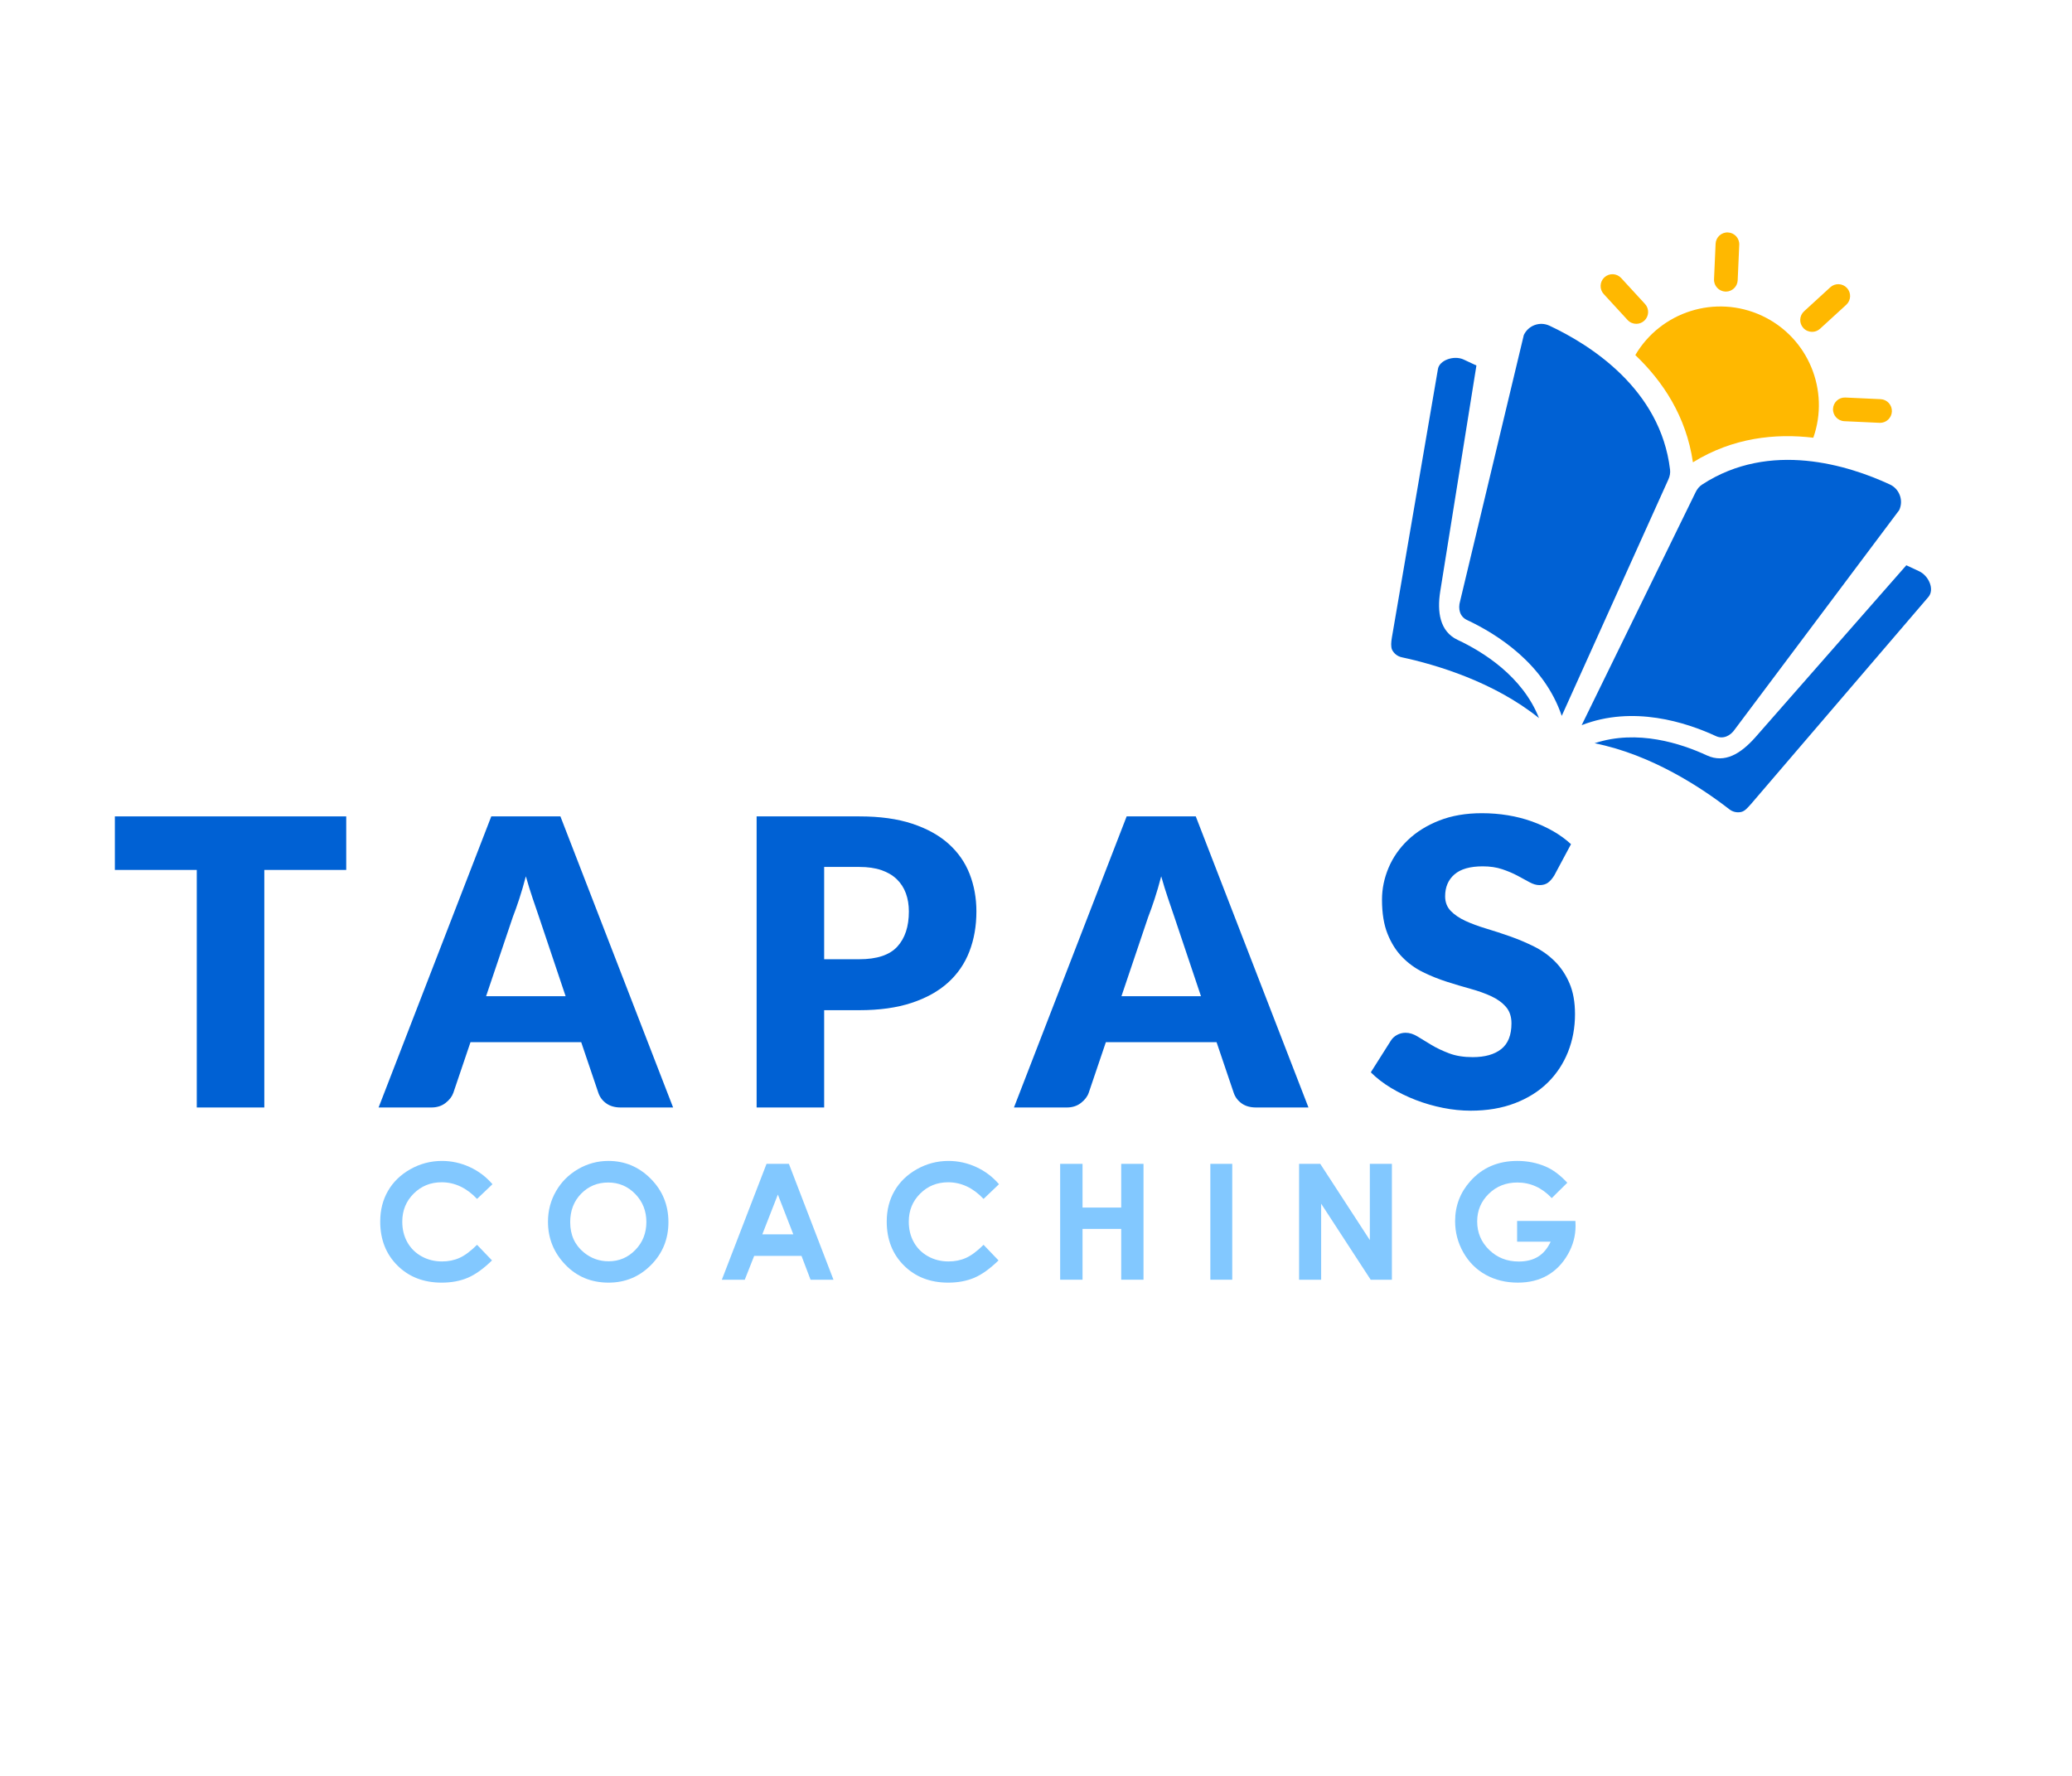
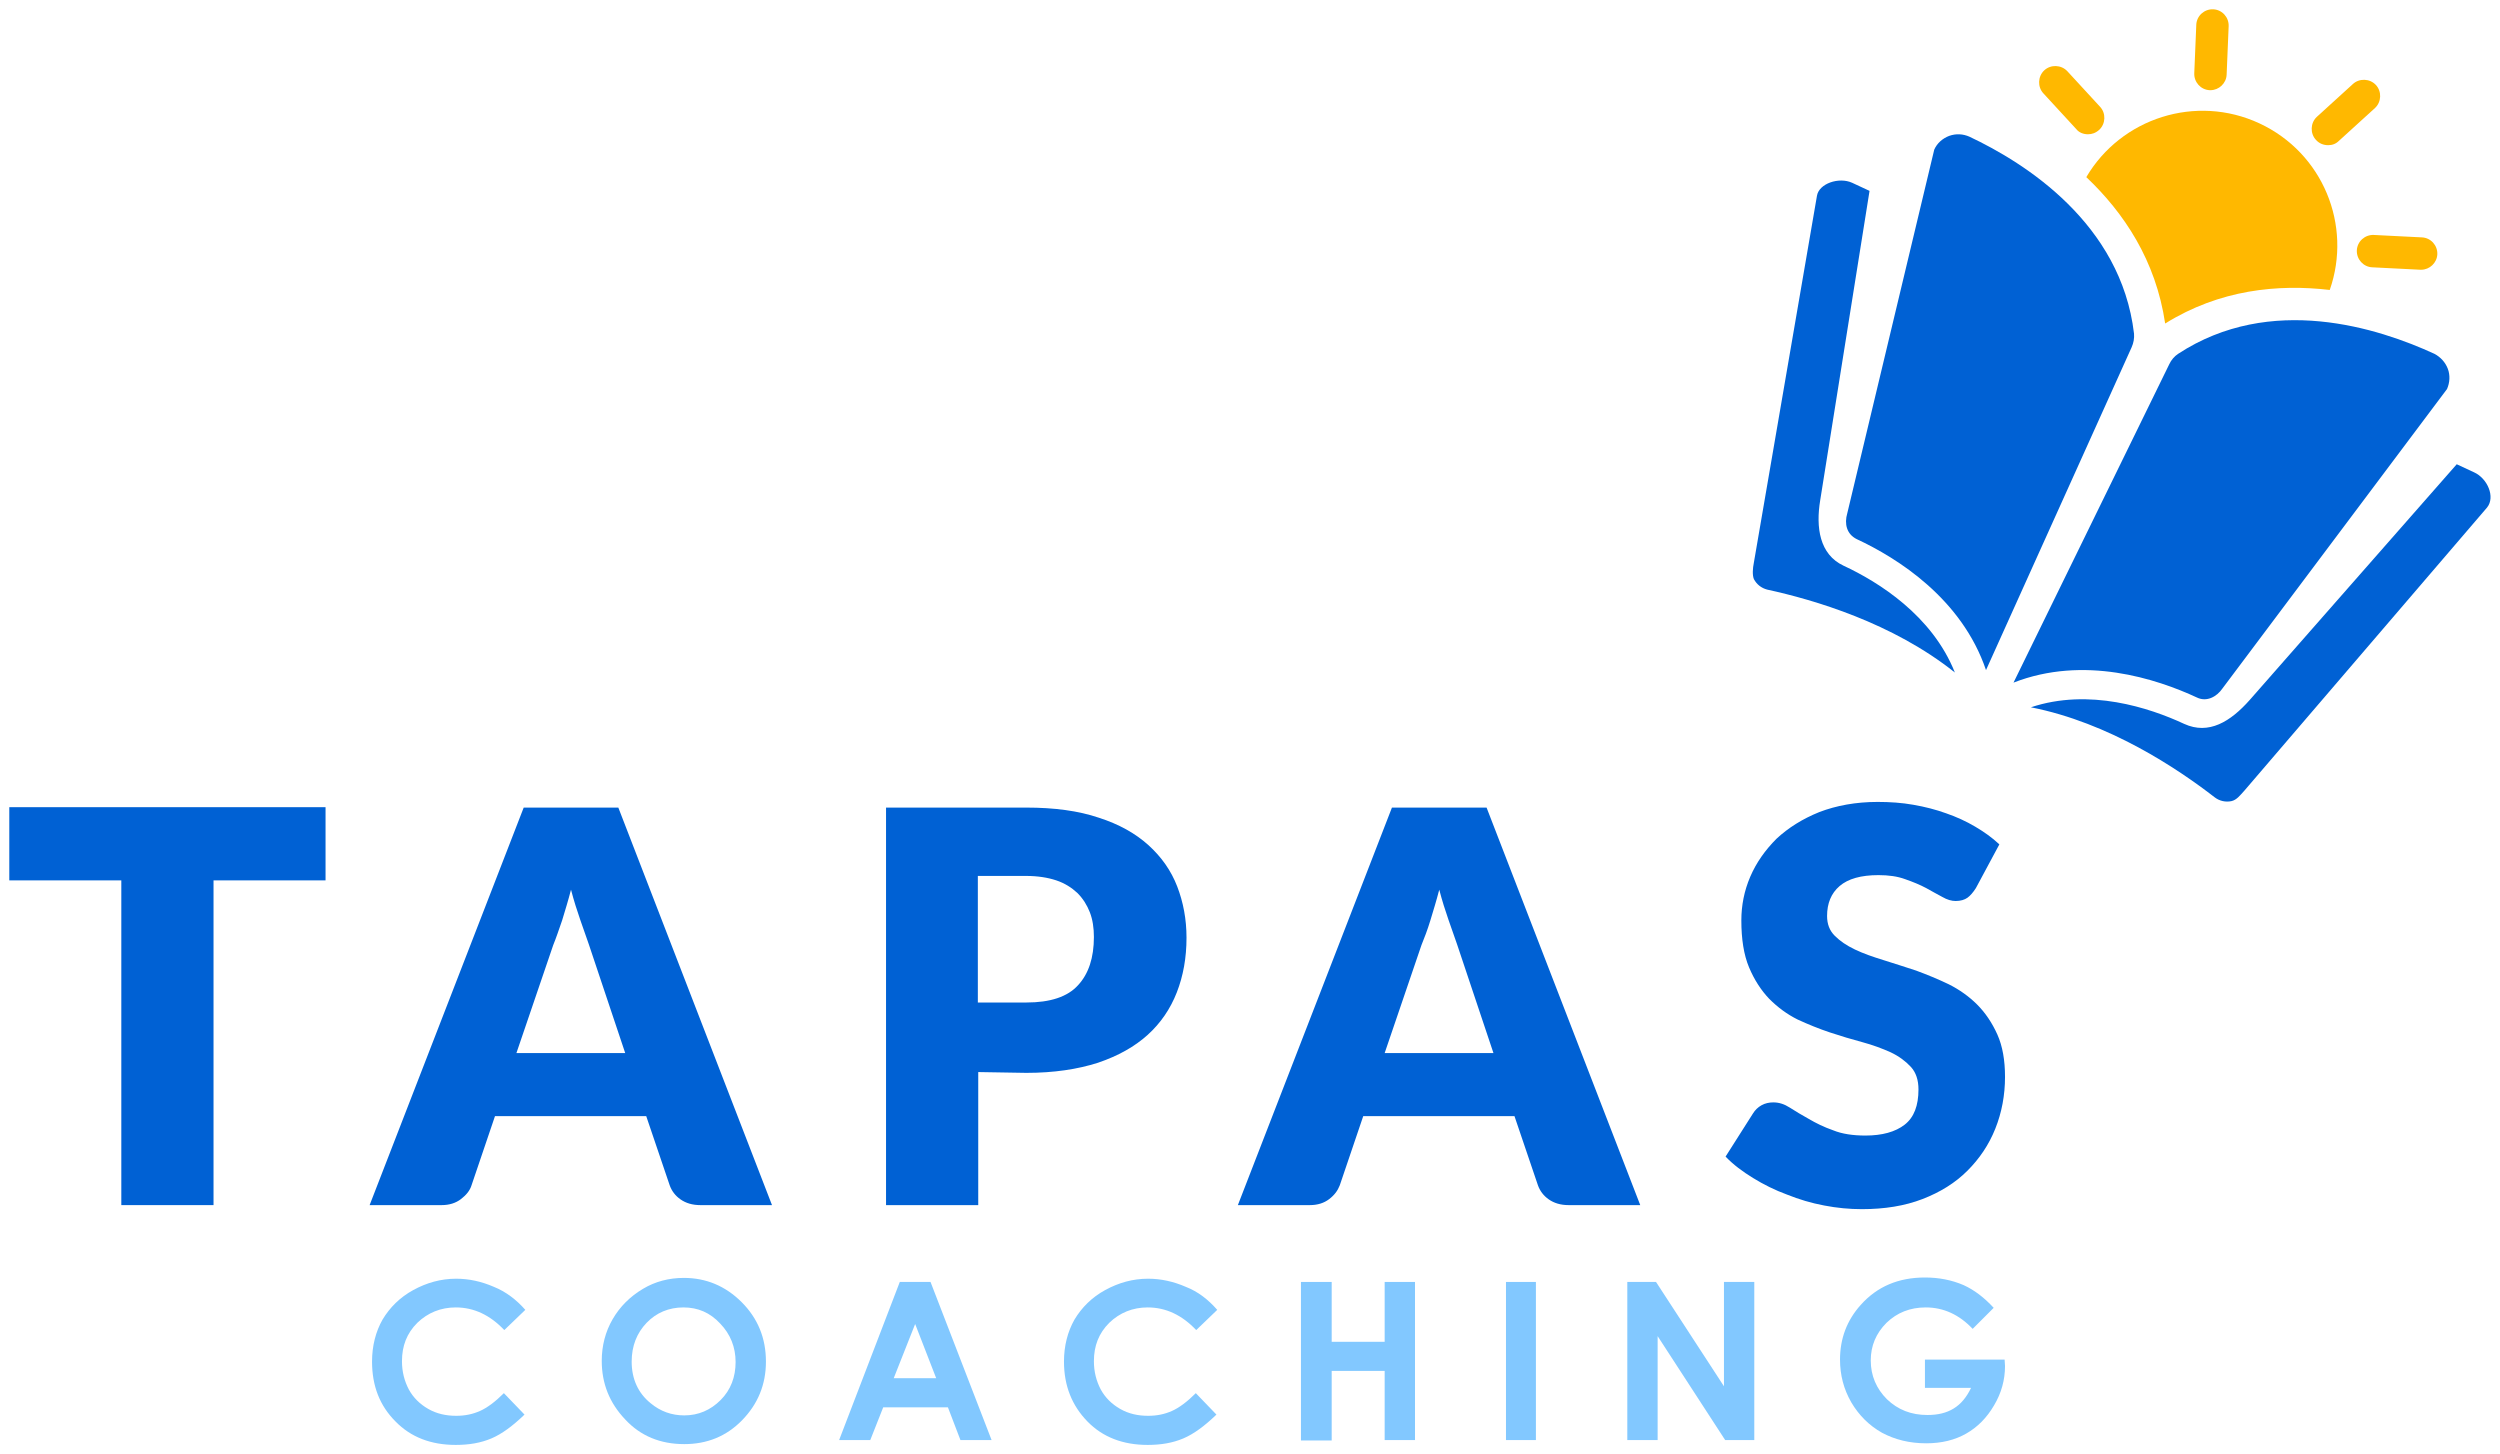
- <svg xmlns="http://www.w3.org/2000/svg" version="1.1" x="0px" y="0px" width="700px" height="600px" viewBox="0 0 700 600" enable-background="new 0 0 700 600" xml:space="preserve">
+ <svg xmlns="http://www.w3.org/2000/svg" version="1.1" id="Layer_1" x="0px" y="0px" viewBox="0 0 618.2 359.5" style="enable-background:new 0 0 618.2 359.5;" xml:space="preserve">
+   <style type="text/css">
+ 	.st0{fill:#82C8FF;}
+ 	.st1{fill:#0061D4;}
+ 	.st2{fill:#FFB800;}
+ 	.st3{display:none;}
+ 	.st4{display:inline;}
+ </style>
  <g id="Layer_2">
</g>
  <g id="Layer_3">
    <g>
-       <path fill="#82C8FF" d="M166.377,400.096l-5.211,4.969c-3.547-3.746-7.535-5.621-11.967-5.621c-3.74,0-6.892,1.279-9.453,3.838    c-2.563,2.557-3.843,5.709-3.843,9.457c0,2.611,0.567,4.93,1.702,6.953c1.135,2.025,2.738,3.615,4.813,4.77s4.379,1.73,6.914,1.73    c2.162,0,4.139-0.402,5.93-1.211s3.758-2.277,5.904-4.41l5.052,5.271c-2.893,2.824-5.625,4.781-8.197,5.873    c-2.573,1.09-5.509,1.637-8.81,1.637c-6.086,0-11.068-1.93-14.944-5.789c-3.877-3.859-5.815-8.805-5.815-14.838    c0-3.902,0.883-7.371,2.648-10.406c1.766-3.033,4.293-5.473,7.585-7.318c3.291-1.846,6.835-2.768,10.633-2.768    c3.229,0,6.339,0.682,9.329,2.045C161.635,395.641,164.213,397.582,166.377,400.096z" />
-       <path fill="#82C8FF" d="M205.554,392.232c5.54,0,10.302,2.004,14.288,6.014s5.979,8.898,5.979,14.666    c0,5.713-1.967,10.547-5.899,14.504s-8.705,5.936-14.314,5.936c-5.877,0-10.76-2.031-14.648-6.096    c-3.888-4.063-5.832-8.889-5.832-14.479c0-3.742,0.905-7.186,2.717-10.326c1.811-3.141,4.301-5.629,7.471-7.465    C198.482,393.15,201.896,392.232,205.554,392.232z M205.475,399.523c-3.625,0-6.67,1.26-9.139,3.779s-3.703,5.723-3.703,9.609    c0,4.328,1.554,7.754,4.662,10.273c2.416,1.969,5.186,2.953,8.313,2.953c3.534,0,6.545-1.277,9.031-3.832s3.73-5.705,3.73-9.449    c0-3.725-1.253-6.879-3.757-9.461C212.107,400.814,209.062,399.523,205.475,399.523z" />
-       <path fill="#82C8FF" d="M258.963,393.217h7.558l15.058,39.15h-7.744l-3.063-8.064h-15.976l-3.185,8.064h-7.745L258.963,393.217z     M262.789,403.596l-5.254,13.441h10.475L262.789,403.596z" />
-       <path fill="#82C8FF" d="M337.496,400.096l-5.212,4.969c-3.546-3.746-7.534-5.621-11.966-5.621c-3.741,0-6.893,1.279-9.453,3.838    c-2.563,2.557-3.844,5.709-3.844,9.457c0,2.611,0.568,4.93,1.702,6.953c1.135,2.025,2.739,3.615,4.813,4.77s4.379,1.73,6.914,1.73    c2.162,0,4.139-0.402,5.93-1.211c1.79-0.809,3.758-2.277,5.903-4.41l5.052,5.271c-2.893,2.824-5.625,4.781-8.197,5.873    c-2.572,1.09-5.509,1.637-8.809,1.637c-6.086,0-11.068-1.93-14.945-5.789s-5.814-8.805-5.814-14.838    c0-3.902,0.882-7.371,2.648-10.406c1.765-3.033,4.293-5.473,7.584-7.318s6.836-2.768,10.633-2.768    c3.229,0,6.339,0.682,9.329,2.045C332.754,395.641,335.331,397.582,337.496,400.096z" />
-       <path fill="#82C8FF" d="M358.162,393.217h7.559v14.771h13.068v-14.771h7.531v39.15h-7.531v-17.168h-13.068v17.168h-7.559V393.217z    " />
-       <path fill="#82C8FF" d="M408.902,393.217h7.398v39.15h-7.398V393.217z" />
-       <path fill="#82C8FF" d="M438.884,393.217h7.148l16.751,25.762v-25.762h7.453v39.15h-7.17l-16.73-25.684v25.684h-7.452V393.217z" />
-       <path fill="#82C8FF" d="M529.493,399.604l-5.247,5.189c-3.322-3.512-7.193-5.27-11.615-5.27c-3.854,0-7.081,1.277-9.683,3.834    c-2.602,2.555-3.902,5.66-3.902,9.314c0,3.779,1.35,6.982,4.05,9.607c2.699,2.627,6.029,3.939,9.991,3.939    c2.575,0,4.747-0.541,6.515-1.623s3.191-2.777,4.275-5.084h-11.338v-7h19.695l0.053,1.65c0,3.424-0.887,6.672-2.66,9.74    c-1.775,3.07-4.072,5.412-6.895,7.027c-2.82,1.613-6.13,2.422-9.927,2.422c-4.063,0-7.688-0.883-10.872-2.648    c-3.186-1.766-5.705-4.279-7.559-7.545c-1.854-3.266-2.781-6.787-2.781-10.566c0-5.18,1.712-9.688,5.137-13.52    c4.063-4.561,9.351-6.84,15.862-6.84c3.407,0,6.591,0.629,9.555,1.889C524.649,395.186,527.098,397.014,529.493,399.604z" />
+       <path class="st0" d="M129.9,323.9l-5.2,5c-3.5-3.7-7.5-5.6-12-5.6c-3.7,0-6.9,1.3-9.5,3.8c-2.6,2.6-3.8,5.7-3.8,9.5    c0,2.6,0.6,4.9,1.7,7c1.1,2,2.7,3.6,4.8,4.8s4.4,1.7,6.9,1.7c2.2,0,4.1-0.4,5.9-1.2s3.8-2.3,5.9-4.4l5.1,5.3    c-2.9,2.8-5.6,4.8-8.2,5.9c-2.6,1.1-5.5,1.6-8.8,1.6c-6.1,0-11.1-1.9-14.9-5.8c-3.9-3.9-5.8-8.8-5.8-14.8c0-3.9,0.9-7.4,2.6-10.4    c1.8-3,4.3-5.5,7.6-7.3c3.3-1.8,6.8-2.8,10.6-2.8c3.2,0,6.3,0.7,9.3,2C125.1,319.4,127.7,321.4,129.9,323.9z" />
+       <path class="st0" d="M169.1,316c5.5,0,10.3,2,14.3,6s6,8.9,6,14.7c0,5.7-2,10.5-5.9,14.5s-8.7,5.9-14.3,5.9    c-5.9,0-10.8-2-14.6-6.1c-3.9-4.1-5.8-8.9-5.8-14.5c0-3.7,0.9-7.2,2.7-10.3c1.8-3.1,4.3-5.6,7.5-7.5    C162,316.9,165.4,316,169.1,316z M169,323.3c-3.6,0-6.7,1.3-9.1,3.8s-3.7,5.7-3.7,9.6c0,4.3,1.6,7.8,4.7,10.3c2.4,2,5.2,3,8.3,3    c3.5,0,6.5-1.3,9-3.8s3.7-5.7,3.7-9.4c0-3.7-1.3-6.9-3.8-9.5C175.6,324.6,172.6,323.3,169,323.3z" />
+       <path class="st0" d="M222.5,317h7.6l15.1,39.1h-7.7l-3.1-8.1h-16l-3.2,8.1h-7.7L222.5,317z M226.3,327.4l-5.3,13.4h10.5    L226.3,327.4z" />
+       <path class="st0" d="M301,323.9l-5.2,5c-3.5-3.7-7.5-5.6-12-5.6c-3.7,0-6.9,1.3-9.5,3.8c-2.6,2.6-3.8,5.7-3.8,9.5    c0,2.6,0.6,4.9,1.7,7c1.1,2,2.7,3.6,4.8,4.8s4.4,1.7,6.9,1.7c2.2,0,4.1-0.4,5.9-1.2c1.8-0.8,3.8-2.3,5.9-4.4l5.1,5.3    c-2.9,2.8-5.6,4.8-8.2,5.9c-2.6,1.1-5.5,1.6-8.8,1.6c-6.1,0-11.1-1.9-14.9-5.8s-5.8-8.8-5.8-14.8c0-3.9,0.9-7.4,2.6-10.4    c1.8-3,4.3-5.5,7.6-7.3s6.8-2.8,10.6-2.8c3.2,0,6.3,0.7,9.3,2C296.3,319.4,298.8,321.4,301,323.9z" />
+       <path class="st0" d="M321.7,317h7.6v14.8h13.1V317h7.5v39.1h-7.5V339h-13.1v17.2h-7.6V317z" />
+       <path class="st0" d="M372.4,317h7.4v39.1h-7.4V317z" />
+       <path class="st0" d="M402.4,317h7.1l16.8,25.8V317h7.5v39.1h-7.2l-16.7-25.7v25.7h-7.5V317z" />
+       <path class="st0" d="M493,323.4l-5.2,5.2c-3.3-3.5-7.2-5.3-11.6-5.3c-3.9,0-7.1,1.3-9.7,3.8c-2.6,2.6-3.9,5.7-3.9,9.3    c0,3.8,1.4,7,4,9.6c2.7,2.6,6,3.9,10,3.9c2.6,0,4.7-0.5,6.5-1.6s3.2-2.8,4.3-5.1H476v-7h19.7l0.1,1.6c0,3.4-0.9,6.7-2.7,9.7    c-1.8,3.1-4.1,5.4-6.9,7c-2.8,1.6-6.1,2.4-9.9,2.4c-4.1,0-7.7-0.9-10.9-2.6c-3.2-1.8-5.7-4.3-7.6-7.5c-1.9-3.3-2.8-6.8-2.8-10.6    c0-5.2,1.7-9.7,5.1-13.5c4.1-4.6,9.4-6.8,15.9-6.8c3.4,0,6.6,0.6,9.6,1.9C488.2,319,490.6,320.8,493,323.4z" />
    </g>
    <g>
      <g>
-         <path fill="#0061D4" d="M116.969,275.826v18.09H89.294v80.258H66.479v-80.258H38.805v-18.09H116.969z" />
-         <path fill="#0061D4" d="M227.4,374.174h-17.685c-1.98,0-3.61-0.461-4.894-1.385c-1.283-0.922-2.172-2.102-2.666-3.543     l-5.805-17.145h-37.396l-5.806,17.145c-0.449,1.26-1.327,2.396-2.632,3.408c-1.306,1.014-2.902,1.52-4.792,1.52h-17.82     l38.07-98.348h23.354L227.4,374.174z M164.221,336.576h26.865l-9.045-26.934c-0.586-1.709-1.271-3.723-2.059-6.041     c-0.788-2.316-1.564-4.826-2.329-7.525c-0.72,2.744-1.463,5.287-2.228,7.627c-0.766,2.34-1.484,4.365-2.16,6.076L164.221,336.576     z" />
-         <path fill="#0061D4" d="M278.431,341.301v32.873h-22.815v-98.348h34.695c6.93,0,12.881,0.82,17.854,2.463     c4.973,1.645,9.067,3.904,12.285,6.785c3.217,2.879,5.591,6.277,7.121,10.191c1.529,3.916,2.295,8.146,2.295,12.689     c0,4.906-0.787,9.406-2.362,13.5c-1.575,4.096-3.982,7.605-7.222,10.531c-3.24,2.926-7.348,5.209-12.319,6.852     c-4.973,1.643-10.856,2.463-17.651,2.463H278.431z M278.431,324.088h11.88c5.939,0,10.215-1.418,12.825-4.252     c2.609-2.836,3.915-6.795,3.915-11.881c0-2.248-0.338-4.297-1.013-6.143c-0.675-1.844-1.699-3.43-3.071-4.758     c-1.373-1.326-3.105-2.352-5.197-3.072c-2.093-0.719-4.58-1.078-7.459-1.078h-11.88V324.088z" />
-         <path fill="#0061D4" d="M442.05,374.174h-17.685c-1.98,0-3.611-0.461-4.895-1.385c-1.282-0.922-2.171-2.102-2.666-3.543     L411,352.102h-37.395l-5.806,17.145c-0.45,1.26-1.327,2.396-2.632,3.408c-1.307,1.014-2.902,1.52-4.793,1.52h-17.82l38.07-98.348     h23.355L442.05,374.174z M378.87,336.576h26.864l-9.045-26.934c-0.585-1.709-1.271-3.723-2.059-6.041     c-0.787-2.316-1.564-4.826-2.328-7.525c-0.721,2.744-1.463,5.287-2.229,7.627s-1.484,4.365-2.159,6.076L378.87,336.576z" />
-         <path fill="#0061D4" d="M525.075,295.807c-0.675,1.08-1.384,1.889-2.126,2.43c-0.743,0.539-1.699,0.809-2.869,0.809     c-1.035,0-2.149-0.324-3.342-0.979c-1.192-0.65-2.543-1.383-4.049-2.193c-1.509-0.811-3.23-1.541-5.164-2.193     c-1.936-0.652-4.141-0.979-6.615-0.979c-4.275,0-7.459,0.91-9.551,2.734c-2.094,1.822-3.139,4.285-3.139,7.391     c0,1.98,0.629,3.623,1.889,4.928s2.914,2.43,4.962,3.375s4.388,1.811,7.021,2.598c2.632,0.789,5.32,1.666,8.066,2.633     c2.744,0.969,5.434,2.104,8.065,3.408c2.633,1.307,4.972,2.971,7.021,4.996c2.047,2.025,3.701,4.488,4.961,7.391     s1.891,6.402,1.891,10.496c0,4.547-0.789,8.799-2.363,12.758c-1.576,3.961-3.859,7.414-6.852,10.361s-6.682,5.266-11.069,6.953     s-9.372,2.531-14.952,2.531c-3.061,0-6.176-0.316-9.348-0.945c-3.173-0.631-6.244-1.52-9.215-2.666     c-2.969-1.148-5.76-2.508-8.369-4.084c-2.61-1.574-4.883-3.33-6.818-5.266l6.75-10.664c0.495-0.811,1.192-1.463,2.094-1.959     c0.898-0.494,1.866-0.742,2.902-0.742c1.35,0,2.71,0.43,4.084,1.283c1.371,0.855,2.924,1.801,4.656,2.834     c1.732,1.037,3.724,1.982,5.975,2.836c2.25,0.855,4.904,1.283,7.965,1.283c4.14,0,7.357-0.912,9.652-2.734     s3.442-4.713,3.442-8.674c0-2.295-0.63-4.162-1.89-5.602c-1.261-1.441-2.914-2.633-4.961-3.578     c-2.049-0.945-4.377-1.777-6.986-2.498c-2.611-0.719-5.289-1.518-8.033-2.396c-2.745-0.877-5.423-1.957-8.032-3.24     c-2.61-1.281-4.938-2.969-6.986-5.063c-2.048-2.092-3.702-4.701-4.961-7.83c-1.261-3.127-1.89-6.986-1.89-11.576     c0-3.689,0.742-7.289,2.227-10.799c1.485-3.51,3.668-6.637,6.548-9.383c2.88-2.744,6.413-4.938,10.598-6.582     c4.185-1.641,8.978-2.463,14.378-2.463c3.014,0,5.95,0.236,8.809,0.709c2.857,0.473,5.568,1.17,8.133,2.092     c2.565,0.924,4.962,2.025,7.189,3.309c2.228,1.281,4.219,2.732,5.974,4.354L525.075,295.807z" />
+         <path class="st1" d="M80.5,199.6v18.1H52.8V298H30v-80.3H2.3v-18.1H80.5z" />
+         <path class="st1" d="M190.9,298h-17.7c-2,0-3.6-0.5-4.9-1.4c-1.3-0.9-2.2-2.1-2.7-3.5l-5.8-17.1h-37.4l-5.8,17.1     c-0.4,1.3-1.3,2.4-2.6,3.4c-1.3,1-2.9,1.5-4.8,1.5H91.4l38.1-98.3h23.4L190.9,298z M127.7,260.4h26.9l-9-26.9     c-0.6-1.7-1.3-3.7-2.1-6c-0.8-2.3-1.6-4.8-2.3-7.5c-0.7,2.7-1.5,5.3-2.2,7.6c-0.8,2.3-1.5,4.4-2.2,6.1L127.7,260.4z" />
+         <path class="st1" d="M241.9,265.1V298h-22.8v-98.3h34.7c6.9,0,12.9,0.8,17.9,2.5c5,1.6,9.1,3.9,12.3,6.8     c3.2,2.9,5.6,6.3,7.1,10.2c1.5,3.9,2.3,8.1,2.3,12.7c0,4.9-0.8,9.4-2.4,13.5c-1.6,4.1-4,7.6-7.2,10.5s-7.3,5.2-12.3,6.9     c-5,1.6-10.9,2.5-17.7,2.5L241.9,265.1L241.9,265.1z M241.9,247.9h11.9c5.9,0,10.2-1.4,12.8-4.3c2.6-2.8,3.9-6.8,3.9-11.9     c0-2.2-0.3-4.3-1-6.1c-0.7-1.8-1.7-3.4-3.1-4.8c-1.4-1.3-3.1-2.4-5.2-3.1c-2.1-0.7-4.6-1.1-7.5-1.1h-11.9V247.9z" />
+         <path class="st1" d="M405.6,298h-17.7c-2,0-3.6-0.5-4.9-1.4c-1.3-0.9-2.2-2.1-2.7-3.5l-5.8-17.1h-37.4l-5.8,17.1     c-0.5,1.3-1.3,2.4-2.6,3.4c-1.3,1-2.9,1.5-4.8,1.5h-17.8l38.1-98.3h23.4L405.6,298z M342.4,260.4h26.9l-9-26.9     c-0.6-1.7-1.3-3.7-2.1-6c-0.8-2.3-1.6-4.8-2.3-7.5c-0.7,2.7-1.5,5.3-2.2,7.6s-1.5,4.4-2.2,6.1L342.4,260.4z" />
+         <path class="st1" d="M488.6,219.6c-0.7,1.1-1.4,1.9-2.1,2.4c-0.7,0.5-1.7,0.8-2.9,0.8c-1,0-2.1-0.3-3.3-1c-1.2-0.6-2.5-1.4-4-2.2     c-1.5-0.8-3.2-1.5-5.2-2.2c-1.9-0.7-4.1-1-6.6-1c-4.3,0-7.5,0.9-9.6,2.7c-2.1,1.8-3.1,4.3-3.1,7.4c0,2,0.6,3.6,1.9,4.9     s2.9,2.4,5,3.4s4.4,1.8,7,2.6c2.6,0.8,5.3,1.7,8.1,2.6c2.7,1,5.4,2.1,8.1,3.4c2.6,1.3,5,3,7,5c2,2,3.7,4.5,5,7.4     s1.9,6.4,1.9,10.5c0,4.5-0.8,8.8-2.4,12.8c-1.6,4-3.9,7.4-6.9,10.4s-6.7,5.3-11.1,7s-9.4,2.5-15,2.5c-3.1,0-6.2-0.3-9.3-0.9     c-3.2-0.6-6.2-1.5-9.2-2.7c-3-1.1-5.8-2.5-8.4-4.1c-2.6-1.6-4.9-3.3-6.8-5.3l6.8-10.7c0.5-0.8,1.2-1.5,2.1-2     c0.9-0.5,1.9-0.7,2.9-0.7c1.4,0,2.7,0.4,4.1,1.3c1.4,0.9,2.9,1.8,4.7,2.8c1.7,1,3.7,2,6,2.8c2.2,0.9,4.9,1.3,8,1.3     c4.1,0,7.4-0.9,9.7-2.7s3.4-4.7,3.4-8.7c0-2.3-0.6-4.2-1.9-5.6c-1.3-1.4-2.9-2.6-5-3.6c-2-0.9-4.4-1.8-7-2.5     c-2.6-0.7-5.3-1.5-8-2.4c-2.7-0.9-5.4-2-8-3.2c-2.6-1.3-4.9-3-7-5.1c-2-2.1-3.7-4.7-5-7.8c-1.3-3.1-1.9-7-1.9-11.6     c0-3.7,0.7-7.3,2.2-10.8s3.7-6.6,6.5-9.4c2.9-2.7,6.4-4.9,10.6-6.6c4.2-1.6,9-2.5,14.4-2.5c3,0,6,0.2,8.8,0.7     c2.9,0.5,5.6,1.2,8.1,2.1c2.6,0.9,5,2,7.2,3.3c2.2,1.3,4.2,2.7,6,4.4L488.6,219.6z" />
      </g>
    </g>
    <g>
      <g>
        <g>
-           <path fill="#0061D4" d="M523.47,110.039c-0.008,0.001-0.015-0.006-0.019-0.006c-1.566-0.729-3.322-0.803-4.954-0.221      c-1.644,0.6-2.966,1.814-3.701,3.395l-21.515,89.89c-0.773,2.676-0.076,5.242,2.312,6.368      c10.099,4.734,26.04,14.734,32.021,32.402l36.005-79.831c0.522-1.11,0.721-2.278,0.588-3.381      C560.955,131.464,537.288,116.525,523.47,110.039z" />
+           <path class="st1" d="M487,33.8C487,33.8,487,33.8,487,33.8c-1.6-0.7-3.3-0.8-5-0.2c-1.6,0.6-3,1.8-3.7,3.4l-21.5,89.9      c-0.8,2.7-0.1,5.2,2.3,6.4c10.1,4.7,26,14.7,32,32.4l36-79.8c0.5-1.1,0.7-2.3,0.6-3.4C524.5,55.3,500.8,40.3,487,33.8z" />
        </g>
      </g>
      <g>
        <g>
-           <path fill="#0061D4" d="M586.112,246.396l55.504-74.03c0.74-1.584,0.831-3.373,0.216-5.021c-0.592-1.625-1.783-2.924-3.35-3.655      l-0.012-0.009c-13.854-6.418-40.499-14.954-63.424,0.029c-0.933,0.605-1.698,1.514-2.219,2.623l-38.479,78.673      c17.376-6.77,35.28-0.981,45.395,3.709C582.143,249.827,584.64,248.606,586.112,246.396z" />
+           <path class="st1" d="M549.6,170.2l55.5-74c0.7-1.6,0.8-3.4,0.2-5c-0.6-1.6-1.8-2.9-3.3-3.7l0,0c-13.9-6.4-40.5-15-63.4,0      c-0.9,0.6-1.7,1.5-2.2,2.6l-38.5,78.7c17.4-6.8,35.3-1,45.4,3.7C545.6,173.6,548.1,172.4,549.6,170.2z" />
        </g>
      </g>
      <g>
        <g>
-           <path fill="#0061D4" d="M648.328,192.987l-4.297-2.005l-51.173,58.307c-4.731,5.265-10.124,8.741-16.24,5.921      c-8.569-3.983-23.482-8.9-37.909-4.096c19.283,3.836,36.24,15.106,45.531,22.313c1.166,0.91,2.654,1.228,4.073,0.886      c1.254-0.336,2.06-1.38,3.211-2.625l59.97-70.007C653.639,199.118,651.598,194.515,648.328,192.987z" />
+           <path class="st1" d="M611.8,116.8l-4.3-2l-51.2,58.3c-4.7,5.3-10.1,8.7-16.2,5.9c-8.6-4-23.5-8.9-37.9-4.1      c19.3,3.8,36.2,15.1,45.5,22.3c1.2,0.9,2.7,1.2,4.1,0.9c1.3-0.3,2.1-1.4,3.2-2.6l60-70C617.1,122.9,615.1,118.3,611.8,116.8z" />
        </g>
      </g>
      <g>
        <g>
-           <path fill="#0061D4" d="M486.544,199.954l12.246-76.466l-4.301-2.01c-3.271-1.524-8.183,0.203-8.691,3.167l-15.561,90.719      c-0.268,1.532-0.392,3.092,0.048,4.149c0.655,1.31,1.846,2.247,3.291,2.558c11.508,2.48,31.031,8.225,46.358,20.546      c-5.582-14.145-18.933-22.41-27.493-26.426C486.349,213.329,485.513,206.628,486.544,199.954z" />
+           <path class="st1" d="M450.1,123.7l12.2-76.5l-4.3-2c-3.3-1.5-8.2,0.2-8.7,3.2l-15.6,90.7c-0.3,1.5-0.4,3.1,0,4.1      c0.7,1.3,1.8,2.2,3.3,2.6c11.5,2.5,31,8.2,46.4,20.5c-5.6-14.1-18.9-22.4-27.5-26.4C449.9,137.1,449,130.4,450.1,123.7z" />
        </g>
      </g>
    </g>
    <g>
-       <path fill="#FFB800" d="M612.605,147.887c-12.797-1.521-27.163-0.055-40.673,8.31c-2.255-15.562-10.216-27.428-19.462-36.229    c8.592-14.641,27.08-20.617,42.786-13.293C610.918,113.977,618.227,131.927,612.605,147.887z" />
+       <path class="st2" d="M576.1,71.7c-12.8-1.5-27.2-0.1-40.7,8.3c-2.3-15.6-10.2-27.4-19.5-36.2c8.6-14.6,27.1-20.6,42.8-13.3    C574.4,37.8,581.7,55.7,576.1,71.7z" />
    </g>
    <g>
-       <path fill="#FFB800" d="M612.187,112.119c-1.083,0-2.162-0.438-2.951-1.299c-1.492-1.629-1.38-4.159,0.249-5.651l8.852-8.104    c1.628-1.492,4.159-1.38,5.65,0.249c1.492,1.629,1.38,4.159-0.249,5.651l-8.851,8.104    C614.119,111.772,613.151,112.119,612.187,112.119z" />
+       <path class="st2" d="M575.7,35.9c-1.1,0-2.2-0.4-3-1.3c-1.5-1.6-1.4-4.2,0.2-5.7l8.9-8.1c1.6-1.5,4.2-1.4,5.7,0.2    c1.5,1.6,1.4,4.2-0.2,5.7l-8.9,8.1C577.6,35.6,576.7,35.9,575.7,35.9z" />
    </g>
    <g>
-       <path fill="#FFB800" d="M552.802,109.407c-1.08,0-2.157-0.435-2.945-1.293l-8.056-8.763c-1.495-1.626-1.389-4.156,0.237-5.651    c1.627-1.496,4.157-1.39,5.651,0.237l8.056,8.763c1.495,1.626,1.389,4.156-0.237,5.651    C554.739,109.059,553.77,109.407,552.802,109.407z" />
+       <path class="st2" d="M516.3,33.2c-1.1,0-2.2-0.4-2.9-1.3l-8.1-8.8c-1.5-1.6-1.4-4.2,0.2-5.7c1.6-1.5,4.2-1.4,5.7,0.2l8.1,8.8    c1.5,1.6,1.4,4.2-0.2,5.7C518.2,32.9,517.3,33.2,516.3,33.2z" />
    </g>
    <g>
-       <path fill="#FFB800" d="M583.063,98.518c-0.06,0-0.119-0.001-0.18-0.004c-2.207-0.098-3.917-1.966-3.819-4.173l0.53-11.988    c0.098-2.206,1.978-3.926,4.173-3.819c2.207,0.098,3.917,1.966,3.819,4.173l-0.53,11.988    C586.961,96.841,585.19,98.518,583.063,98.518z" />
+       <path class="st2" d="M546.6,22.3c-0.1,0-0.1,0-0.2,0c-2.2-0.1-3.9-2-3.8-4.2l0.5-12c0.1-2.2,2-3.9,4.2-3.8c2.2,0.1,3.9,2,3.8,4.2    l-0.5,12C550.5,20.6,548.7,22.3,546.6,22.3z" />
    </g>
    <g>
-       <path fill="#FFB800" d="M635.155,142.86c-0.063,0-0.125-0.001-0.188-0.004l-11.892-0.552c-2.207-0.103-3.912-1.975-3.811-4.182    c0.103-2.207,1.955-3.913,4.182-3.811l11.892,0.552c2.207,0.103,3.912,1.975,3.811,4.182    C639.049,141.189,637.279,142.86,635.155,142.86z" />
+       <path class="st2" d="M598.7,66.7c-0.1,0-0.1,0-0.2,0l-11.9-0.6c-2.2-0.1-3.9-2-3.8-4.2c0.1-2.2,2-3.9,4.2-3.8l11.9,0.6    c2.2,0.1,3.9,2,3.8,4.2C602.6,65,600.8,66.7,598.7,66.7z" />
    </g>
  </g>
-   <g id="Layer_4" display="none">
-     <g display="inline">
-       <path fill="#FFB800" d="M-1459.493,28.184c2.103-0.901,2.488-3.082,1.588-5.182l-4.073-9.509    c-0.901-2.104-2.746-3.327-4.848-2.427c-2.1,0.899-2.488,3.08-1.588,5.184l4.074,9.508    C-1463.439,27.859-1461.593,29.083-1459.493,28.184z" />
-       <path fill="#FFB800" d="M-1424.345,26.761c0.976-0.418,1.789-1.206,2.216-2.266l3.845-9.607c0.849-2.12-0.185-4.53-2.307-5.383    c-2.123-0.848-4.531,0.184-5.38,2.305l-3.843,9.61c-0.852,2.12,0.18,4.529,2.303,5.38    C-1426.45,27.223-1425.316,27.177-1424.345,26.761z" />
-       <path fill="#FFB800" d="M-1394.276,37.138l-9.512,4.075c-2.1,0.899-2.54,4.58-1.637,6.685c0.899,2.101,3.87,4.326,5.969,3.427    l9.512-4.075c2.102-0.9,2.539-4.585,1.64-6.686C-1389.207,38.458-1392.174,36.237-1394.276,37.138z" />
-       <path fill="#FFB800" d="M-1484.005,51.004c1.06,0.424,2.193,0.378,3.166-0.038c0.976-0.418,1.789-1.206,2.215-2.267    c0.849-2.125-0.184-4.534-2.305-5.38l-9.607-3.848c-2.122-0.849-4.533,0.185-5.382,2.305c-0.848,2.126,0.185,4.534,2.306,5.383    L-1484.005,51.004z" />
-       <path fill="#FFB800" d="M-1410.841,49.398c1.184,2.761,1.964,5.575,2.38,8.392c-2.443,0.756-4.918,1.658-7.353,2.701    c-11.395,4.882-20.421,12.24-26.914,21.841c-8.539-13.048-20.574-20.386-32.545-24.468c1.619-11.25,8.909-21.399,20.114-26.2    C-1438.021,24.322-1418.184,32.258-1410.841,49.398z" />
+   <g id="Layer_4" class="st3">
+     <g class="st4">
+       <path class="st2" d="M-1498.3-50.3c2.1-0.9,2.5-3.1,1.6-5.2l-4.1-9.5c-0.9-2.1-2.7-3.3-4.8-2.4c-2.1,0.9-2.5,3.1-1.6,5.2l4.1,9.5    C-1502.2-50.7-1500.4-49.4-1498.3-50.3z" />
+       <path class="st2" d="M-1463.2-51.8c1-0.4,1.8-1.2,2.2-2.3l3.8-9.6c0.8-2.1-0.2-4.5-2.3-5.4c-2.1-0.8-4.5,0.2-5.4,2.3l-3.8,9.6    c-0.9,2.1,0.2,4.5,2.3,5.4C-1465.3-51.3-1464.1-51.4-1463.2-51.8z" />
+       <path class="st2" d="M-1433.1-41.4l-9.5,4.1c-2.1,0.9-2.5,4.6-1.6,6.7c0.9,2.1,3.9,4.3,6,3.4l9.5-4.1c2.1-0.9,2.5-4.6,1.6-6.7    C-1428-40.1-1431-42.3-1433.1-41.4z" />
+       <path class="st2" d="M-1522.8-27.5c1.1,0.4,2.2,0.4,3.2,0c1-0.4,1.8-1.2,2.2-2.3c0.8-2.1-0.2-4.5-2.3-5.4l-9.6-3.8    c-2.1-0.8-4.5,0.2-5.4,2.3c-0.8,2.1,0.2,4.5,2.3,5.4L-1522.8-27.5z" />
+       <path class="st2" d="M-1449.6-29.1c1.2,2.8,2,5.6,2.4,8.4c-2.4,0.8-4.9,1.7-7.4,2.7c-11.4,4.9-20.4,12.2-26.9,21.8    c-8.5-13-20.6-20.4-32.5-24.5c1.6-11.2,8.9-21.4,20.1-26.2C-1476.8-54.2-1457-46.3-1449.6-29.1z" />
    </g>
  </g>
</svg>
